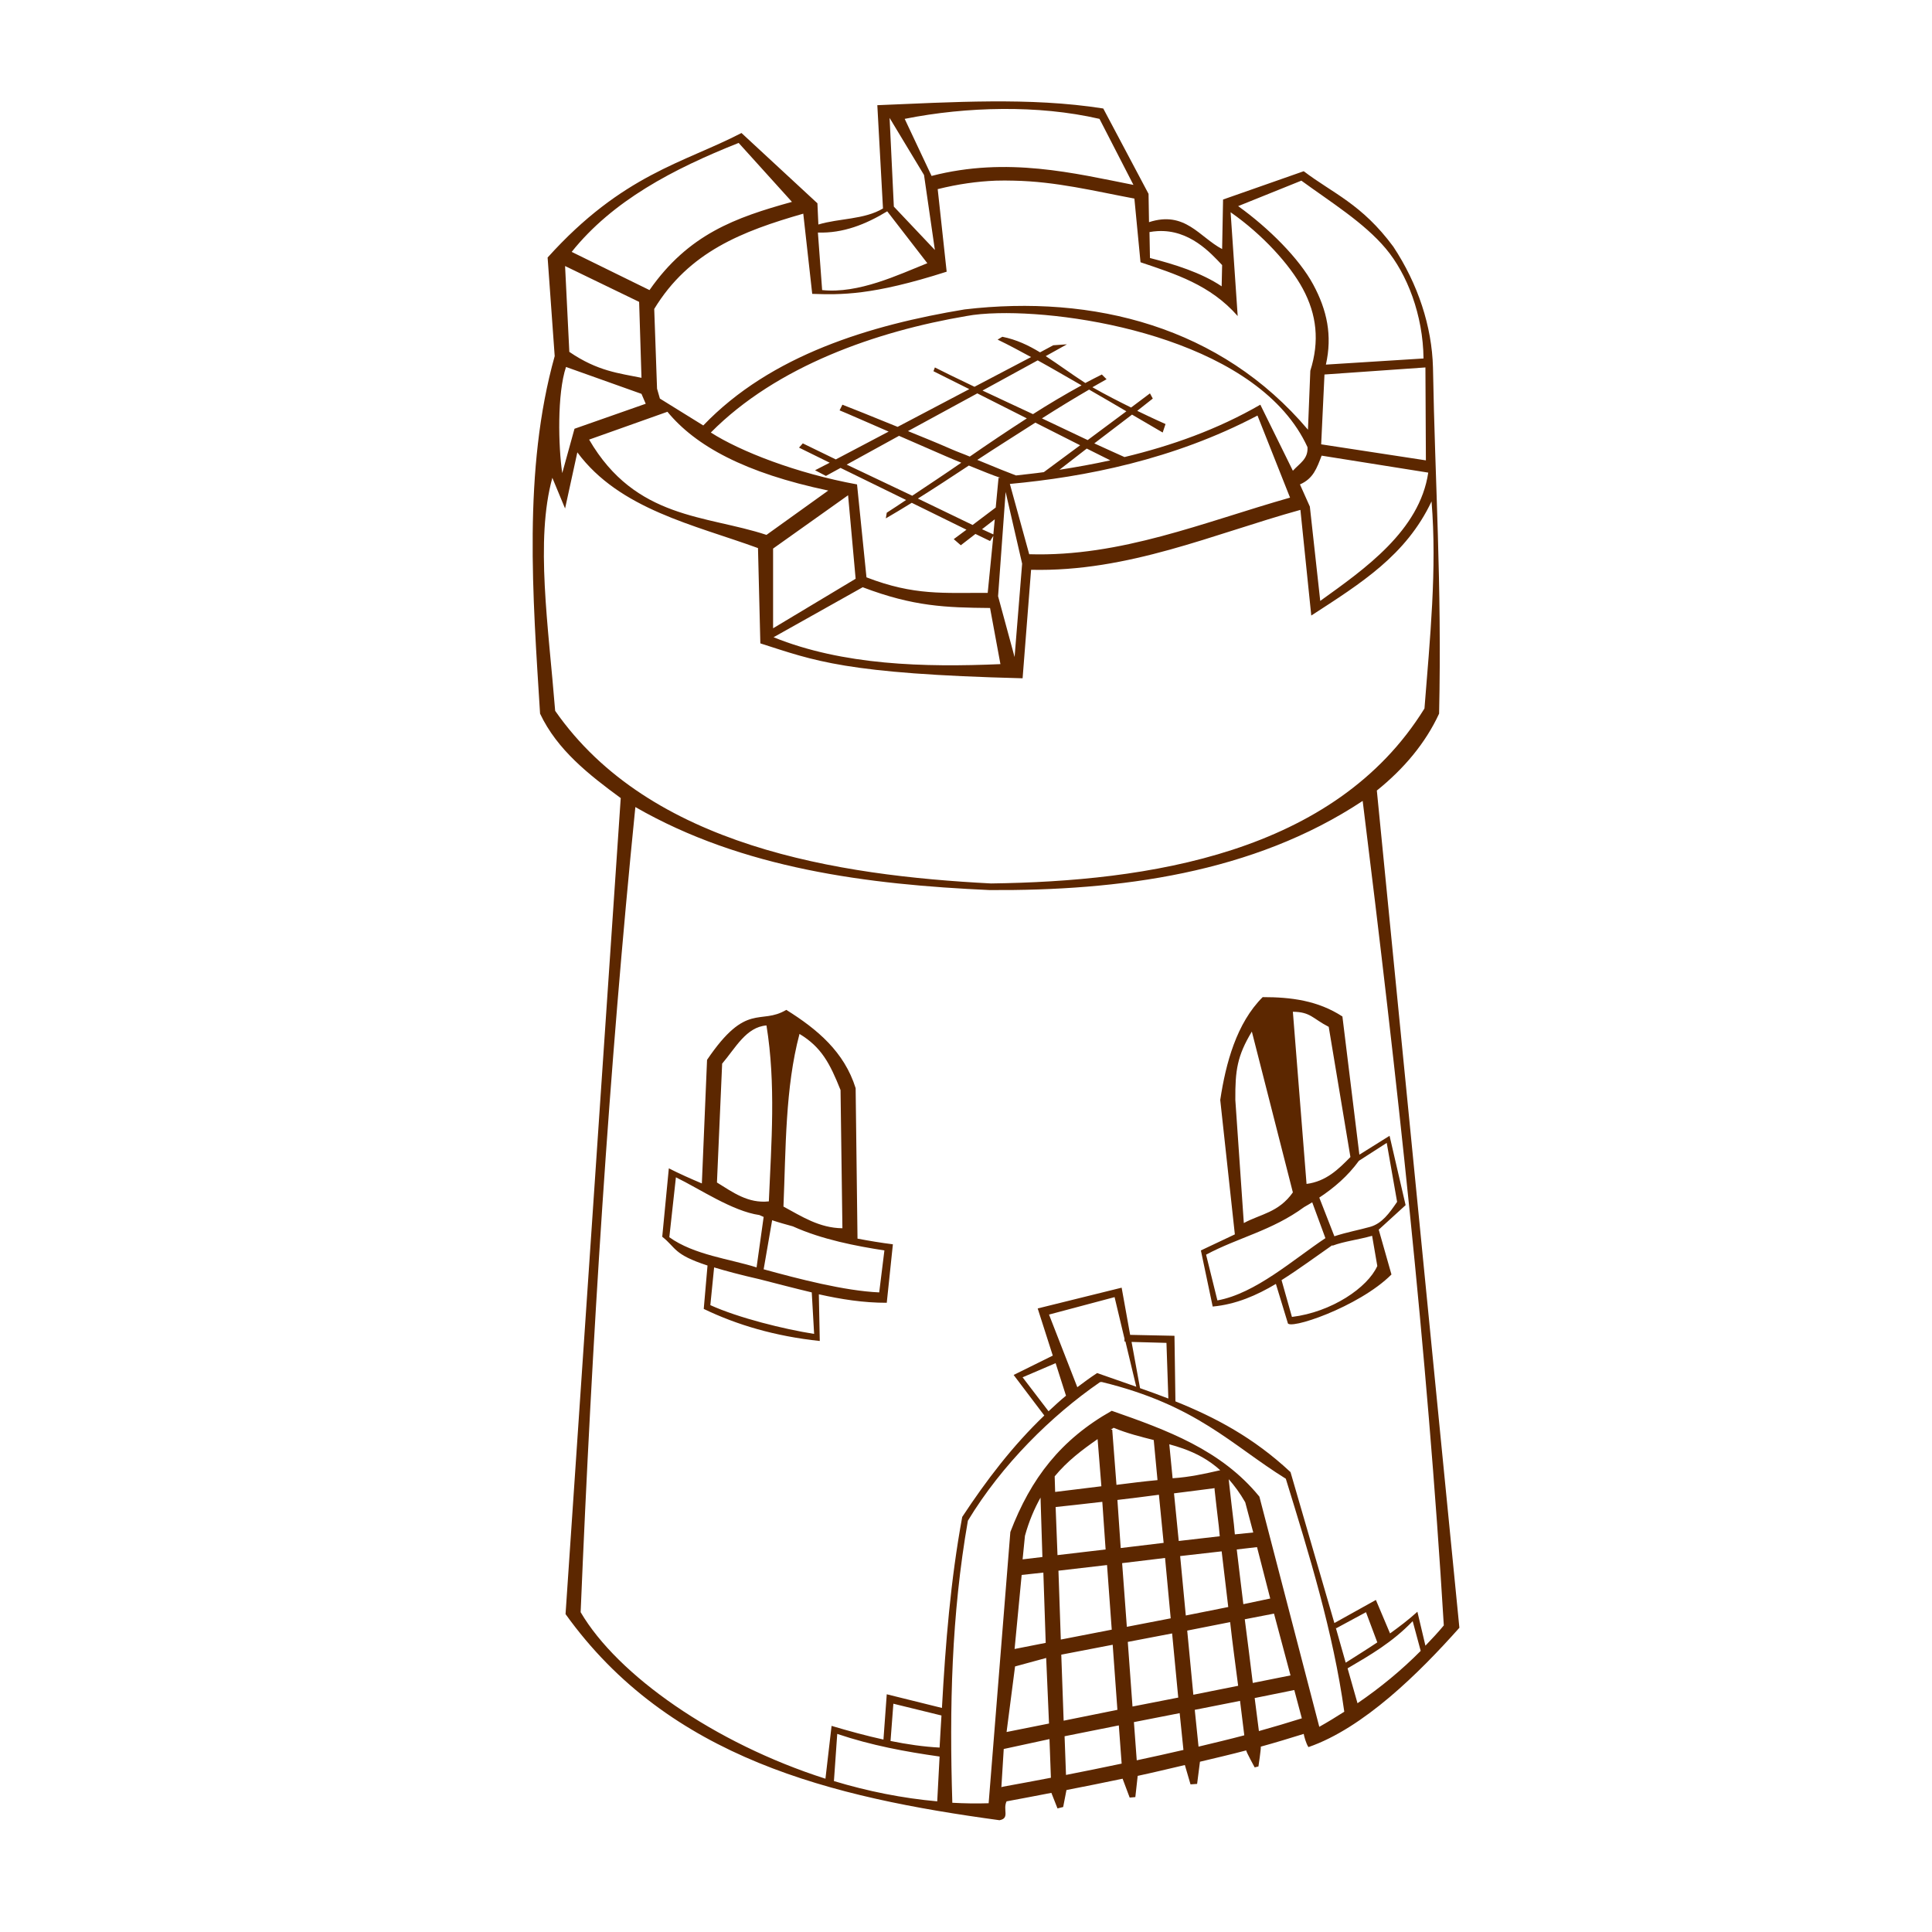
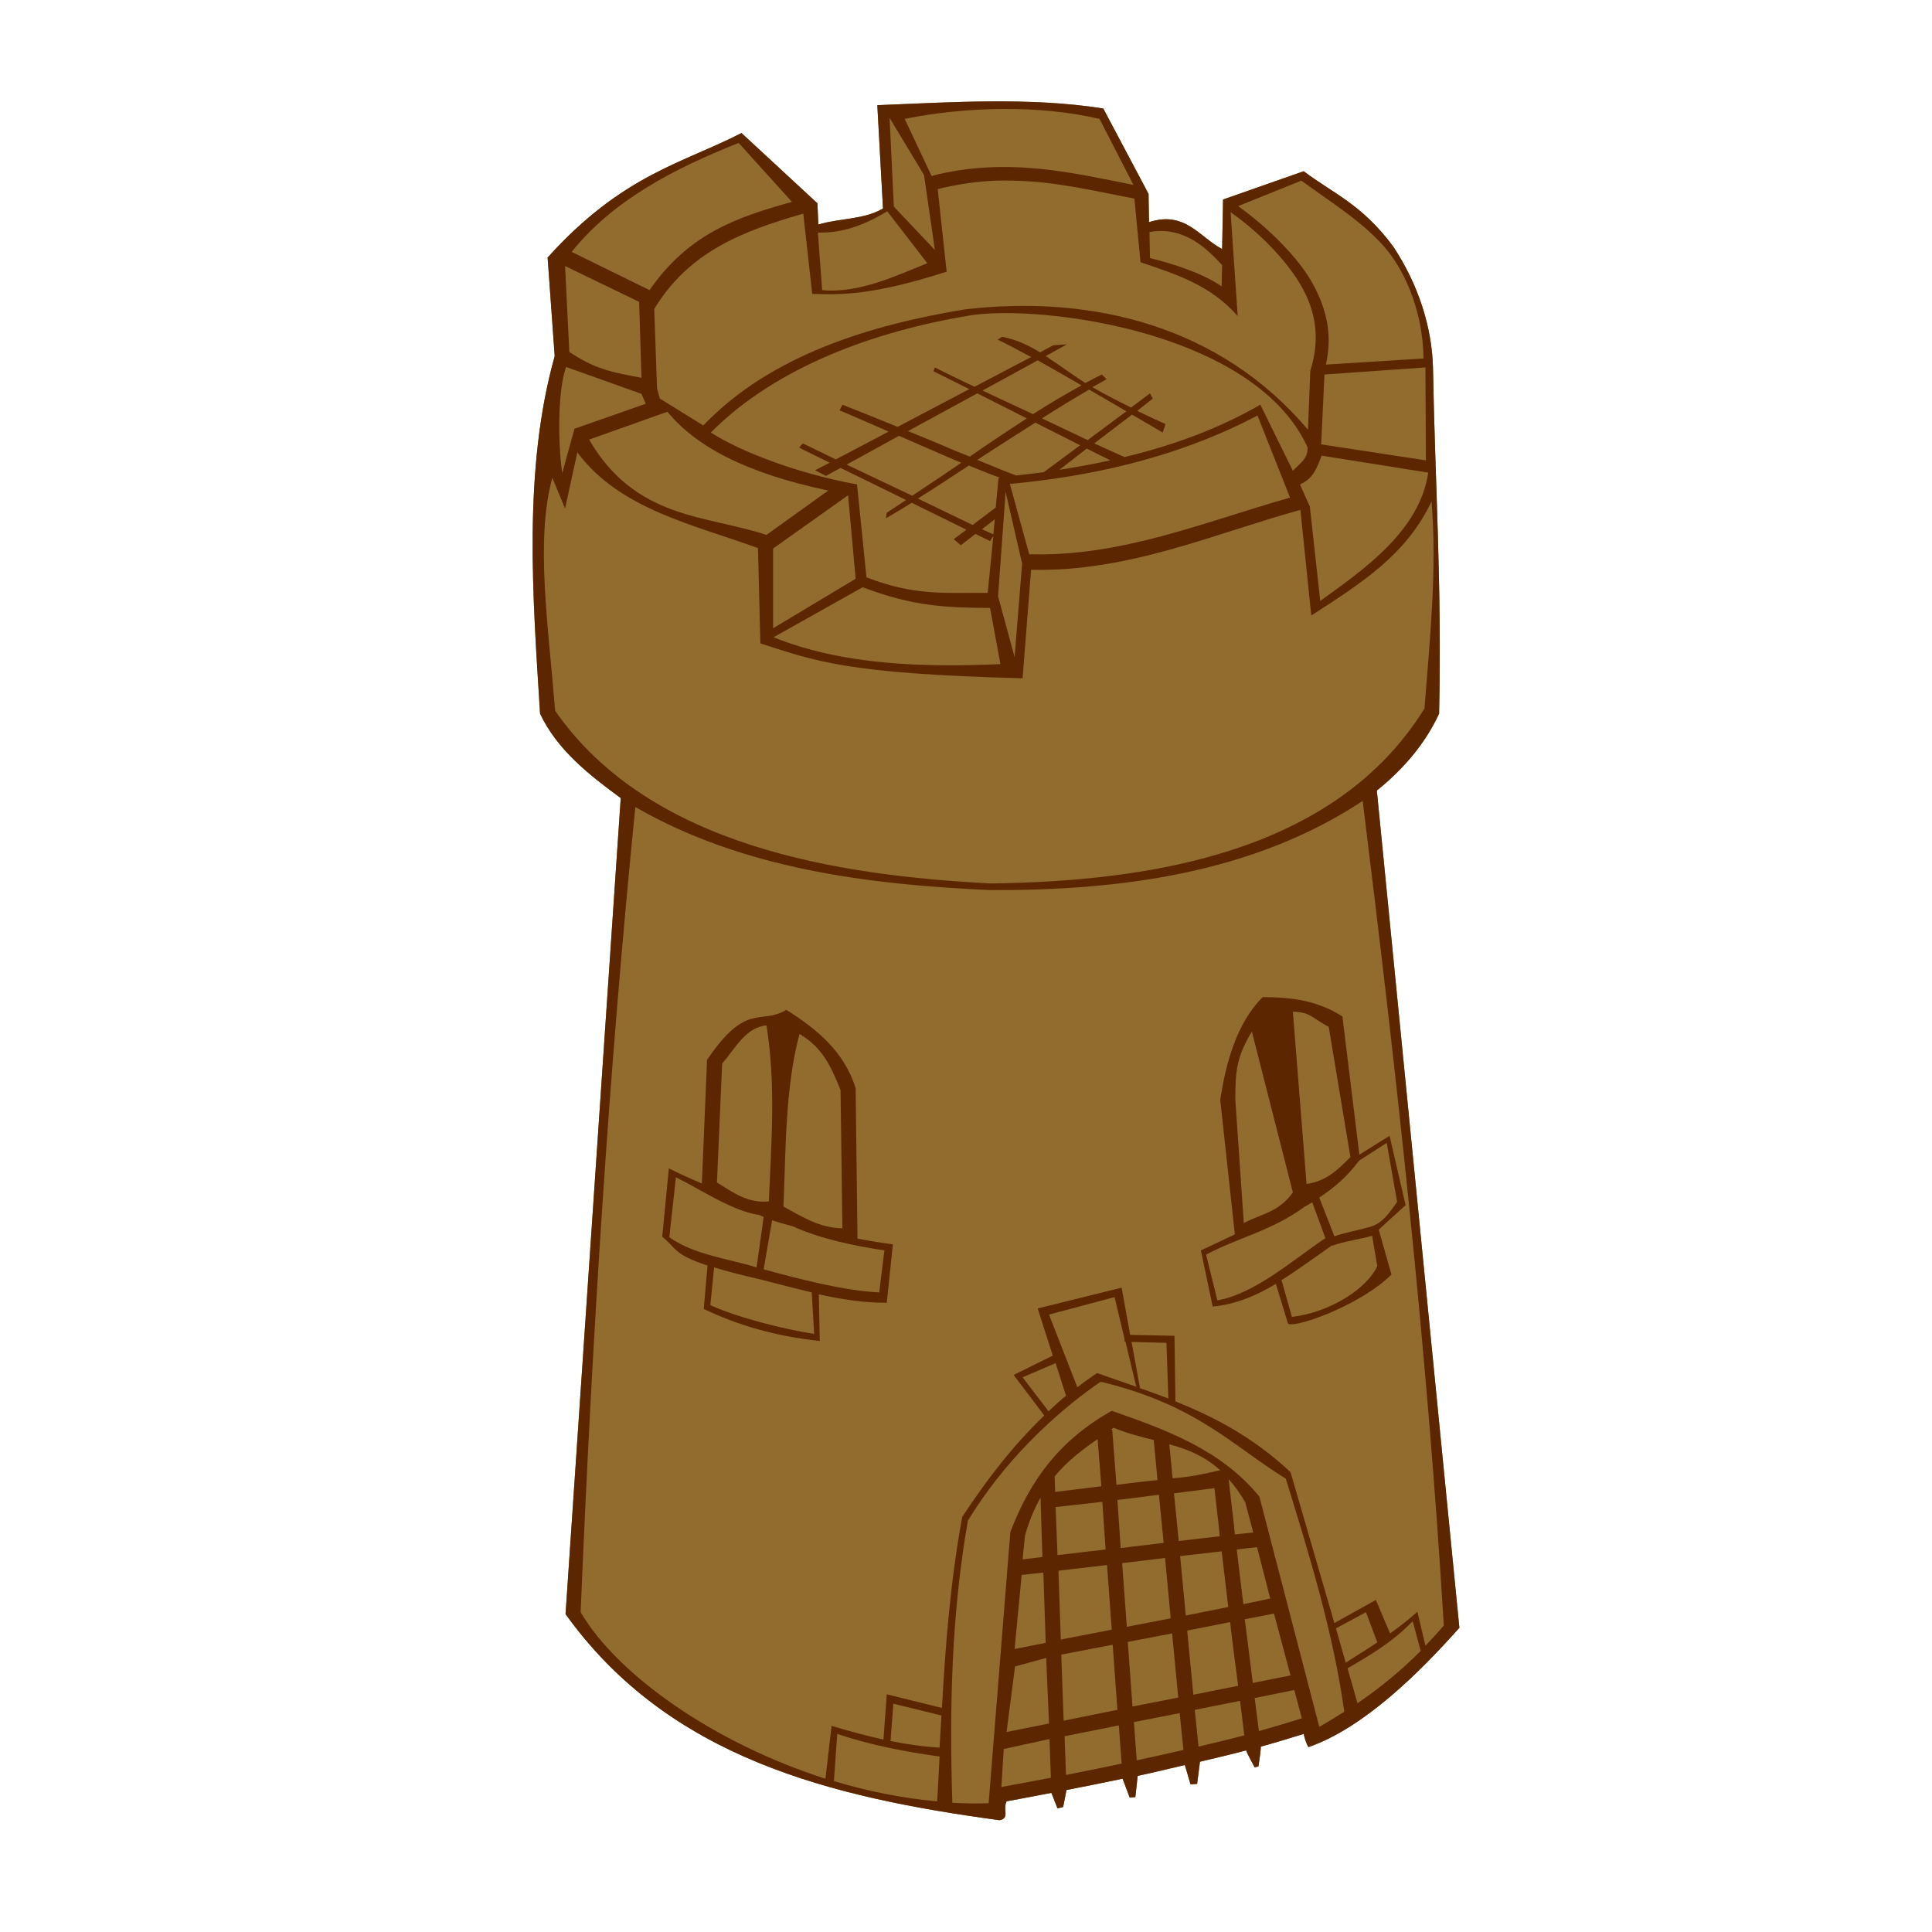
<svg xmlns="http://www.w3.org/2000/svg" xmlns:xlink="http://www.w3.org/1999/xlink" width="128" height="128" id="svg2" version="1.0">
  <defs id="defs4">
-     <filter height="1.424" y="-0.212" width="1.218" x="-0.109" id="filter2892">
-       <feGaussianBlur id="feGaussianBlur2894" stdDeviation="0.721" />
-     </filter>
    <radialGradient r="8.252" fy="222.044" fx="14.207" cy="222.044" cx="14.207" gradientTransform="scale(1.39523,0.716728)" gradientUnits="userSpaceOnUse" id="radialGradient1968" xlink:href="#linearGradient2057" />
    <linearGradient id="linearGradient2057">
      <stop style="stop-color:#000000;stop-opacity:1;" offset="0" id="stop2059" />
      <stop style="stop-color:#000000;stop-opacity:0;" offset="1" id="stop2061" />
    </linearGradient>
  </defs>
  <g id="layer1">
-     <path style="fill:#5c2700;fill-opacity:1;fill-rule:evenodd;stroke:none;stroke-width:1px;stroke-linecap:butt;stroke-linejoin:miter;stroke-opacity:1" d="M 65.625 6.719 C 63.126 6.736 60.619 6.867 58.125 6.969 L 58.5 13.812 C 57.255 14.556 55.6 14.456 54.219 14.875 L 54.156 13.469 L 49.125 8.812 C 45.306 10.793 41.256 11.539 36.281 17.062 L 36.75 23.594 C 34.638 31.128 35.299 39.539 35.781 47.281 C 36.913 49.683 39.023 51.331 41.125 52.875 L 37.469 106.938 C 44.329 116.512 55.125 119.084 66.219 120.594 C 66.923 120.465 66.422 119.896 66.688 119.344 C 67.655 119.171 68.658 118.969 69.656 118.781 L 70.062 119.812 L 70.438 119.719 L 70.656 118.594 C 71.888 118.358 73.129 118.102 74.375 117.844 L 74.844 119.094 L 75.219 119.062 L 75.375 117.656 C 76.429 117.432 77.459 117.179 78.5 116.938 L 78.875 118.219 L 79.312 118.188 L 79.5 116.719 C 80.532 116.473 81.565 116.233 82.562 115.969 C 82.578 116.094 83.125 117.094 83.125 117.094 L 83.375 117.031 C 83.375 117.031 83.551 115.873 83.531 115.719 C 84.507 115.451 85.455 115.161 86.375 114.875 C 86.392 115.002 86.528 115.517 86.688 115.75 C 90.34 114.487 94.025 110.836 96.688 107.844 L 91.219 52.375 C 93.008 50.936 94.439 49.241 95.344 47.281 C 95.533 38.661 95.073 31.99 94.938 24.344 C 94.868 21.634 93.95 18.822 92.312 16.344 C 90.222 13.513 88.304 12.813 86.375 11.344 L 81.031 13.219 L 80.969 16.5 C 79.468 15.714 78.519 13.941 76.125 14.719 L 76.094 12.844 L 73.094 7.188 C 70.614 6.799 68.124 6.702 65.625 6.719 z M 66.406 7.219 C 68.591 7.203 70.763 7.397 72.844 7.875 L 75.094 12.25 C 71.217 11.488 66.735 10.359 61.719 11.656 L 59.938 7.875 C 62.023 7.458 64.221 7.234 66.406 7.219 z M 58.938 7.812 L 61.219 11.594 L 61.938 16.562 L 59.219 13.688 L 58.938 7.812 z M 48.938 9.469 L 52.469 13.375 C 48.721 14.415 45.619 15.514 43.031 19.219 L 37.875 16.688 C 40.585 13.302 44.578 11.201 48.938 9.469 z M 65.969 11.969 C 66.373 11.953 66.765 11.961 67.156 11.969 C 69.961 12.022 72.492 12.657 75.156 13.156 L 75.562 17.375 C 77.863 18.151 80.185 18.866 82 20.938 L 81.531 14.062 C 83.649 15.541 85.45 17.527 86.312 19.125 C 87.241 20.846 87.431 22.608 86.812 24.562 L 86.656 28.469 C 80.885 21.646 72.454 19.495 63.906 20.5 C 57.69 21.53 51.075 23.507 46.594 28.188 L 43.719 26.406 L 43.531 25.75 L 43.344 20.469 C 45.646 16.682 49.169 15.319 53.219 14.156 L 53.812 19.469 C 55.692 19.53 57.761 19.59 62.719 18 L 62.125 12.531 C 63.477 12.193 64.756 12.017 65.969 11.969 z M 86.219 11.969 C 88.163 13.389 90.37 14.75 91.812 16.469 C 93.229 18.156 94.281 20.869 94.312 23.75 L 87.844 24.156 C 88.277 22.23 87.925 20.557 87 18.844 C 86.078 17.136 84.083 15.131 82.031 13.656 L 86.219 11.969 z M 58.781 14 L 61.438 17.438 C 59.511 18.206 56.898 19.471 54.469 19.219 L 54.188 15.406 C 55.853 15.465 57.363 14.863 58.781 14 z M 76.688 15.312 C 78.814 15.19 80.217 16.768 80.969 17.562 L 80.938 18.969 C 79.594 18.064 77.807 17.509 76.188 17.094 L 76.156 15.375 C 76.34 15.341 76.513 15.323 76.688 15.312 z M 37.438 17.625 L 42.344 20 L 42.5 25.031 C 41.014 24.727 39.598 24.598 37.719 23.312 L 37.438 17.625 z M 66.125 20.75 C 71.934 20.62 83.494 22.779 86.625 29.625 C 86.673 30.408 86.121 30.683 85.656 31.188 L 83.5 26.812 C 80.651 28.457 77.619 29.531 74.5 30.281 C 74.487 30.275 73.077 29.644 72.5 29.375 L 75 27.469 C 75.645 27.848 77.031 28.656 77.031 28.656 L 77.219 28.094 C 77.219 28.094 76.446 27.754 75.344 27.219 L 76.375 26.406 L 76.188 26.062 L 74.938 27 C 74.17 26.62 73.306 26.185 72.375 25.656 C 72.686 25.477 73.007 25.293 73.312 25.125 L 73 24.812 C 72.636 24.995 72.267 25.18 71.906 25.375 C 70.997 24.792 70.149 24.158 69.281 23.594 L 70.688 22.812 L 69.781 22.875 L 68.906 23.344 C 68.141 22.88 67.333 22.494 66.406 22.312 L 66.094 22.5 C 66.848 22.861 67.577 23.258 68.312 23.656 L 64.562 25.625 C 63.376 25.058 62.376 24.573 61.938 24.344 L 61.844 24.594 C 62.205 24.783 63.359 25.345 64.219 25.781 L 59.469 28.281 C 57.756 27.584 56.291 26.992 55.812 26.812 L 55.625 27.188 C 55.913 27.296 57.728 28.099 58.875 28.594 L 55.375 30.438 L 53.188 29.375 L 52.938 29.656 L 54.969 30.656 L 54 31.156 L 54.719 31.531 L 55.688 31 L 60.031 33.125 C 59.608 33.406 59.168 33.704 58.75 33.969 L 58.688 34.344 C 59.251 34.015 59.823 33.674 60.406 33.312 L 64.031 35.094 L 63.188 35.719 L 63.656 36.125 L 64.625 35.375 L 65.594 35.844 L 65.812 35.5 L 65.438 39.281 C 62.532 39.264 60.585 39.478 57.406 38.25 L 56.781 32.094 C 52.751 31.359 49.035 29.898 47.094 28.656 C 51.465 24.245 58.065 21.95 64.031 20.938 C 64.585 20.832 65.295 20.769 66.125 20.75 z M 68.75 23.875 C 69.725 24.412 70.691 24.979 71.656 25.531 C 70.567 26.128 69.493 26.765 68.438 27.438 C 67.283 26.894 66.124 26.366 65.094 25.875 L 68.75 23.875 z M 37.5 24.312 L 42.5 26.094 L 42.781 26.75 L 38.062 28.406 L 37.25 31.344 C 36.988 29.582 36.907 26.081 37.5 24.312 z M 94.438 24.344 L 94.469 30.5 L 87.531 29.438 L 87.75 24.812 L 94.438 24.344 z M 72.156 25.812 C 73.422 26.541 73.737 26.729 74.625 27.25 L 72.062 29.156 C 71.034 28.676 70.612 28.461 69.031 27.719 C 70.09 27.042 71.135 26.407 72.156 25.812 z M 64.75 26.062 C 66.045 26.719 66.517 26.956 68.031 27.719 C 66.744 28.549 65.489 29.392 64.25 30.25 C 63.776 30.05 63.494 29.963 62.938 29.719 C 61.961 29.289 61.076 28.941 60.156 28.562 L 64.75 26.062 z M 44.219 27.281 C 46.075 29.536 49.331 31.334 54.875 32.5 L 50.781 35.438 C 46.786 34.115 42.114 34.425 39.031 29.125 L 44.219 27.281 z M 83.312 27.531 L 85.469 32.969 C 79.719 34.601 74.273 36.903 68.188 36.719 L 66.906 32.062 C 71.877 31.603 77.752 30.456 83.312 27.531 z M 68.594 28 C 69.933 28.674 70.705 29.069 71.562 29.5 L 69.156 31.281 C 68.543 31.368 67.929 31.426 67.312 31.5 C 66.873 31.338 66.027 30.998 64.75 30.469 C 66.027 29.625 67.321 28.819 68.594 28 z M 59.562 28.875 C 60.782 29.404 61.331 29.64 62.719 30.25 C 63.091 30.414 63.364 30.521 63.688 30.656 C 62.589 31.419 61.5 32.132 60.438 32.844 L 56.094 30.781 L 59.562 28.875 z M 72 29.719 C 72.389 29.914 73.44 30.438 73.562 30.5 C 72.446 30.744 71.322 30.948 70.188 31.125 L 72 29.719 z M 38.25 29.969 C 41.046 33.748 46.019 34.778 50.219 36.312 L 50.375 42.625 C 53.968 43.772 55.958 44.64 67.75 44.938 L 68.312 37.75 C 74.769 37.902 80.39 35.373 86.156 33.781 L 86.875 40.781 C 90.166 38.646 93.15 36.798 94.844 33.219 C 95.211 37.701 94.74 42.3 94.375 46.938 C 88.415 56.579 75.993 58.396 65.656 58.531 C 55.553 58.01 43.052 56.099 36.781 47.094 C 36.334 41.477 35.453 35.792 36.594 31.656 L 37.438 33.688 L 38.25 29.969 z M 87.562 30.188 L 94.625 31.312 C 94.056 35.158 90.414 37.696 87.469 39.812 L 86.781 33.562 L 86.125 32.094 C 87.012 31.709 87.242 31.015 87.562 30.188 z M 64.188 30.844 C 65.172 31.243 65.792 31.497 66.281 31.656 C 66.24 31.661 66.198 31.652 66.156 31.656 L 65.969 33.625 L 64.438 34.781 L 60.812 33.031 C 61.913 32.341 63.049 31.595 64.188 30.844 z M 66.625 32.594 L 67.719 37.344 L 67.219 43.531 L 66.125 39.5 L 66.625 32.594 z M 56.188 32.812 L 56.688 38.344 L 51.219 41.625 L 51.219 36.344 L 56.188 32.812 z M 65.906 34.406 L 65.812 35.406 L 65.062 35.062 L 65.906 34.406 z M 57.156 38.906 C 60.515 40.184 62.658 40.254 65.594 40.281 L 66.281 44 C 61.244 44.219 55.85 44.081 51.25 42.219 L 57.156 38.906 z M 90.281 53.062 C 92.532 71.175 94.556 89.41 95.656 107.688 C 95.273 108.155 94.86 108.589 94.438 109.031 L 93.906 106.781 C 93.307 107.329 92.693 107.785 92.094 108.219 L 91.156 106 L 88.406 107.531 L 85.5 97.531 C 83.048 95.238 80.503 93.901 77.875 92.844 L 77.812 88.5 L 74.875 88.438 L 74.312 85.312 L 68.75 86.688 L 69.75 89.812 L 67.156 91.094 L 69.188 93.781 C 67.105 95.772 65.355 98.061 63.75 100.5 C 62.979 104.68 62.64 108.911 62.406 113.156 L 58.75 112.25 L 58.531 115.25 C 57.396 115.001 56.245 114.686 55.094 114.344 L 54.688 117.844 C 47.328 115.493 40.917 110.987 38.469 106.812 C 39.221 88.727 40.343 70.888 42.094 53.469 C 49.196 57.56 57.51 58.606 65.562 58.969 C 74.114 59.021 83.023 57.874 90.281 53.062 z M 83.656 66.062 C 81.927 67.784 81.212 70.436 80.844 72.875 L 81.812 81.781 L 79.562 82.844 L 80.344 86.562 C 81.896 86.418 83.257 85.821 84.531 85.062 L 85.312 87.625 C 85.262 88.189 90.016 86.611 92.188 84.438 L 91.344 81.469 L 93.125 79.844 L 92.062 75.25 L 90.062 76.5 L 88.938 67.344 C 87.316 66.29 85.547 66.061 83.656 66.062 z M 52.094 66.906 C 50.366 67.94 49.472 66.333 46.844 70.219 L 46.5 78.406 C 45.765 78.097 45.026 77.768 44.312 77.406 L 43.875 81.938 C 44.795 82.658 44.594 83.104 46.875 83.844 L 46.625 86.719 C 48.832 87.783 51.356 88.529 54.312 88.844 L 54.25 85.75 C 55.718 86.079 57.208 86.317 58.75 86.312 L 59.156 82.438 C 58.363 82.339 57.579 82.208 56.812 82.062 L 56.688 72.094 C 55.938 69.692 54.156 68.195 52.094 66.906 z M 85.656 67.031 C 86.841 67.045 86.957 67.481 88.031 68.031 L 89.469 76.656 C 88.668 77.474 87.853 78.272 86.562 78.438 L 85.656 67.031 z M 50.781 67.938 C 51.411 71.823 51.105 75.708 50.938 79.594 C 49.564 79.746 48.553 78.993 47.5 78.344 L 47.844 70.469 C 48.728 69.435 49.432 68.042 50.781 67.938 z M 82.938 68.344 L 85.656 79 C 84.706 80.343 83.505 80.432 82.406 81.031 L 81.844 72.875 L 81.844 72.844 C 81.832 70.922 81.964 69.96 82.938 68.344 z M 52.969 68.5 C 54.422 69.378 54.981 70.448 55.688 72.219 L 55.812 81.375 C 54.279 81.358 53.12 80.593 51.906 79.938 C 52.068 76.048 52.019 72.074 52.969 68.5 z M 91.875 75.719 L 92.562 79.625 C 92.059 80.364 91.562 81.06 90.781 81.281 C 90.051 81.488 89.235 81.633 88.406 81.906 L 87.406 79.344 C 88.405 78.685 89.3 77.909 90.031 76.906 L 91.875 75.719 z M 44.781 78 C 46.329 78.749 48.525 80.247 50.312 80.5 C 50.408 80.536 50.498 80.59 50.594 80.625 L 50.125 83.969 C 48.367 83.41 45.979 83.145 44.344 81.969 L 44.781 78 z M 86.938 79.656 L 87.812 82.031 C 85.688 83.442 83.187 85.696 80.656 86.156 L 79.906 83.125 C 82.034 81.987 84.263 81.54 86.406 79.969 C 86.589 79.868 86.759 79.764 86.938 79.656 z M 51.156 80.844 C 51.607 80.996 52.072 81.123 52.531 81.25 C 54.472 82.129 56.744 82.558 58.594 82.844 L 58.25 85.625 C 55.95 85.525 52.894 84.726 50.594 84.094 L 51.156 80.844 z M 90.906 81.875 L 91.25 83.875 C 90.609 85.31 88.22 86.931 85.594 87.25 L 84.906 84.812 C 86.037 84.101 87.116 83.297 88.219 82.531 L 88.281 82.5 L 88.281 82.531 C 89.049 82.24 89.964 82.142 90.906 81.875 z M 47.312 83.969 C 48.066 84.196 49.005 84.453 50.312 84.75 C 51.47 85.044 52.62 85.35 53.781 85.625 L 53.938 88.375 C 51.946 88.062 48.93 87.316 47.062 86.469 L 47.312 83.969 z M 73.844 85.938 L 74.5 88.688 L 74.5 88.875 L 74.562 88.875 L 75.281 91.875 C 74.425 91.574 73.559 91.277 72.688 90.969 C 72.237 91.26 71.798 91.588 71.375 91.906 L 69.5 87.094 L 73.844 85.938 z M 74.969 88.906 L 77.281 88.969 L 77.406 92.656 C 76.786 92.415 76.16 92.191 75.531 91.969 L 74.969 88.906 z M 69.938 90.312 L 70.625 92.469 C 70.224 92.797 69.847 93.149 69.469 93.5 L 67.75 91.25 L 69.938 90.312 z M 72.906 91.562 C 72.938 91.557 72.969 91.567 73 91.562 C 79.288 93.094 81.564 95.716 85.188 97.969 C 86.725 102.951 88.327 108.112 89.062 113.406 C 88.519 113.752 87.976 114.087 87.406 114.406 L 83.438 99.156 C 80.911 96.056 77.308 94.744 73.656 93.469 C 70.285 95.369 68.298 97.937 66.938 101.5 L 65.5 119.469 C 64.699 119.496 63.902 119.482 63.094 119.438 C 62.896 113.145 63.034 106.98 64.125 100.75 C 66.384 97.018 69.67 93.787 72.844 91.594 C 72.866 91.589 72.884 91.567 72.906 91.562 z M 73.781 94.594 C 74.67 94.964 75.567 95.185 76.438 95.406 L 76.688 98.062 C 75.779 98.145 74.874 98.261 73.969 98.375 L 73.688 94.719 L 73.594 94.719 C 73.656 94.675 73.719 94.637 73.781 94.594 z M 72.719 95.344 L 72.969 98.469 C 71.728 98.617 70.424 98.787 69.906 98.844 L 69.875 97.812 C 70.714 96.794 71.692 96.06 72.719 95.344 z M 77.469 95.688 C 77.778 95.774 78.077 95.862 78.375 95.969 C 79.247 96.28 80.071 96.706 80.844 97.406 C 79.812 97.642 78.812 97.866 77.688 97.938 L 77.469 95.688 z M 81.406 98 C 81.782 98.428 82.149 98.916 82.5 99.531 L 83.031 101.531 L 81.812 101.656 C 81.79 101.461 81.771 101.186 81.75 101 C 81.642 100.048 81.531 99.223 81.469 98.594 C 81.437 98.278 81.422 98.205 81.406 98 z M 80.469 98.594 C 80.473 98.638 80.464 98.641 80.469 98.688 C 80.532 99.325 80.642 100.171 80.75 101.125 C 80.771 101.313 80.79 101.585 80.812 101.781 L 78.094 102.094 L 77.781 98.938 C 78.92 98.798 80.14 98.635 80.469 98.594 z M 76.781 99.031 L 77.094 102.219 L 74.25 102.562 L 74.031 99.375 C 74.949 99.27 75.865 99.152 76.781 99.031 z M 68.938 99.219 L 69.062 103.156 L 67.75 103.312 L 67.906 101.75 C 68.18 100.752 68.542 99.934 68.938 99.219 z M 73.031 99.5 L 73.25 102.656 L 70.062 103.031 L 69.938 99.844 C 70.483 99.786 71.803 99.646 73.031 99.5 z M 83.281 102.5 L 84.156 105.906 L 82.375 106.281 C 82.222 105 82.069 103.808 81.938 102.656 L 83.281 102.5 z M 80.938 102.781 C 81.072 103.953 81.219 105.165 81.375 106.469 L 78.562 107.031 L 78.188 103.094 L 80.938 102.781 z M 77.188 103.219 L 77.562 107.219 L 74.656 107.781 L 74.344 103.562 L 77.188 103.219 z M 73.344 103.688 L 73.656 107.969 L 70.281 108.625 L 70.125 104.062 L 73.344 103.688 z M 69.125 104.188 L 69.281 108.844 L 67.219 109.25 L 67.688 104.344 L 69.125 104.188 z M 90.5 106.812 L 91.25 108.812 C 90.552 109.281 89.854 109.708 89.156 110.156 L 88.5 107.844 L 88.531 107.875 L 90.5 106.812 z M 84.406 106.906 L 85.5 111 L 83 111.5 C 82.827 110.093 82.653 108.686 82.469 107.281 L 84.406 106.906 z M 93.594 107.406 L 94.125 109.375 C 92.875 110.636 91.465 111.802 89.938 112.844 L 89.281 110.531 C 90.755 109.664 92.23 108.826 93.594 107.406 z M 81.5 107.469 C 81.655 108.877 81.85 110.282 82.031 111.688 L 79.062 112.281 L 78.656 108.031 L 81.5 107.469 z M 77.656 108.219 L 78.062 112.469 L 75.031 113.062 L 74.719 108.781 L 77.656 108.219 z M 73.719 108.969 L 74.031 113.281 L 70.469 114 L 70.312 109.625 L 73.719 108.969 z M 69.312 109.844 L 69.5 114.188 L 66.688 114.75 L 67.25 110.406 L 69.312 109.844 z M 85.75 111.969 L 86.25 113.844 C 85.334 114.131 84.383 114.417 83.406 114.688 C 83.347 114.222 83.225 113.295 83.125 112.5 L 85.75 111.969 z M 82.156 112.688 C 82.259 113.506 82.38 114.513 82.438 114.969 C 81.455 115.231 80.426 115.473 79.406 115.719 L 79.156 113.281 L 82.156 112.688 z M 59.188 112.875 L 62.375 113.656 C 62.337 114.365 62.284 115.072 62.25 115.781 C 61.179 115.725 60.099 115.567 59 115.344 L 59.188 112.875 z M 78.156 113.5 L 78.406 115.938 C 77.378 116.178 76.355 116.401 75.312 116.625 L 75.125 114.094 L 78.156 113.5 z M 74.125 114.312 L 74.312 116.844 C 73.074 117.103 71.851 117.357 70.625 117.594 L 70.531 115.031 L 74.125 114.312 z M 55.469 114.875 C 57.726 115.638 59.992 116.056 62.25 116.375 C 62.203 117.362 62.142 118.358 62.094 119.344 C 59.792 119.139 57.477 118.674 55.25 118 L 55.469 114.875 z M 69.531 115.219 L 69.625 117.781 C 68.553 117.984 67.474 118.19 66.438 118.375 C 66.404 118.381 66.375 118.396 66.344 118.406 L 66.5 115.875 L 69.531 115.219 z " id="path2312" />
+     <path d="m 65.625,6.719 c -2.499,0.017 -5.006,0.148 -7.5,0.25 L 58.5,13.812 c -1.245,0.743 -2.9,0.643 -4.281,1.062 L 54.156,13.469 49.125,8.812 c -3.819,1.98 -7.869,2.727 -12.844,8.25 L 36.75,23.594 c -2.112,7.534 -1.451,15.946 -0.969,23.688 1.132,2.402 3.242,4.05 5.344,5.594 l -3.656,54.062 c 6.86,9.575 17.657,12.146 28.75,13.656 0.704,-0.129 0.203,-0.698 0.469,-1.25 0.967,-0.173 1.97,-0.375 2.969,-0.562 l 0.406,1.031 0.375,-0.094 0.219,-1.125 c 1.232,-0.236 2.472,-0.492 3.719,-0.75 l 0.469,1.25 0.375,-0.031 0.156,-1.406 c 1.054,-0.224 2.084,-0.478 3.125,-0.719 l 0.375,1.281 0.438,-0.031 0.188,-1.469 c 1.032,-0.246 2.065,-0.486 3.062,-0.75 0.016,0.126 0.562,1.125 0.562,1.125 l 0.25,-0.062 c 0,0 0.176,-1.158 0.156,-1.312 0.975,-0.268 1.924,-0.558 2.844,-0.844 0.017,0.127 0.153,0.642 0.312,0.875 3.652,-1.263 7.338,-4.914 10,-7.906 L 91.219,52.375 c 1.789,-1.439 3.22,-3.134 4.125,-5.094 0.189,-8.62 -0.271,-15.292 -0.406,-22.938 -0.07,-2.709 -0.988,-5.522 -2.625,-8 -2.091,-2.831 -4.008,-3.53 -5.938,-5 l -5.344,1.875 L 80.969,16.5 C 79.468,15.714 78.519,13.941 76.125,14.719 l -0.031,-1.875 -3,-5.656 C 70.614,6.799 68.124,6.702 65.625,6.719 Z" style="fill:#926b2e;fill-rule:evenodd;stroke-width:1px;fill-opacity:1" id="path2" />
+   </g>
+   <g id="g1">
+     <path style="fill:#5c2700;fill-opacity:1;fill-rule:evenodd;stroke:none;stroke-width:1px;stroke-linecap:butt;stroke-linejoin:miter;stroke-opacity:1" d="M 65.625 6.719 C 63.126 6.736 60.619 6.867 58.125 6.969 L 58.5 13.812 C 57.255 14.556 55.6 14.456 54.219 14.875 L 54.156 13.469 L 49.125 8.812 C 45.306 10.793 41.256 11.539 36.281 17.062 L 36.75 23.594 C 34.638 31.128 35.299 39.539 35.781 47.281 C 36.913 49.683 39.023 51.331 41.125 52.875 L 37.469 106.938 C 44.329 116.512 55.125 119.084 66.219 120.594 C 66.923 120.465 66.422 119.896 66.688 119.344 C 67.655 119.171 68.658 118.969 69.656 118.781 L 70.062 119.812 L 70.438 119.719 L 70.656 118.594 C 71.888 118.358 73.129 118.102 74.375 117.844 L 74.844 119.094 L 75.219 119.062 L 75.375 117.656 C 76.429 117.432 77.459 117.179 78.5 116.938 L 78.875 118.219 L 79.312 118.188 L 79.5 116.719 C 80.532 116.473 81.565 116.233 82.562 115.969 C 82.578 116.094 83.125 117.094 83.125 117.094 L 83.375 117.031 C 83.375 117.031 83.551 115.873 83.531 115.719 C 84.507 115.451 85.455 115.161 86.375 114.875 C 86.392 115.002 86.528 115.517 86.688 115.75 C 90.34 114.487 94.025 110.836 96.688 107.844 L 91.219 52.375 C 93.008 50.936 94.439 49.241 95.344 47.281 C 95.533 38.661 95.073 31.99 94.938 24.344 C 94.868 21.634 93.95 18.822 92.312 16.344 C 90.222 13.513 88.304 12.813 86.375 11.344 L 81.031 13.219 L 80.969 16.5 C 79.468 15.714 78.519 13.941 76.125 14.719 L 76.094 12.844 L 73.094 7.188 C 70.614 6.799 68.124 6.702 65.625 6.719 z M 66.406 7.219 C 68.591 7.203 70.763 7.397 72.844 7.875 L 75.094 12.25 C 71.217 11.488 66.735 10.359 61.719 11.656 L 59.938 7.875 C 62.023 7.458 64.221 7.234 66.406 7.219 z M 58.938 7.812 L 61.219 11.594 L 61.938 16.562 L 59.219 13.688 L 58.938 7.812 z M 48.938 9.469 L 52.469 13.375 C 48.721 14.415 45.619 15.514 43.031 19.219 L 37.875 16.688 C 40.585 13.302 44.578 11.201 48.938 9.469 z M 65.969 11.969 C 66.373 11.953 66.765 11.961 67.156 11.969 C 69.961 12.022 72.492 12.657 75.156 13.156 L 75.562 17.375 C 77.863 18.151 80.185 18.866 82 20.938 L 81.531 14.062 C 83.649 15.541 85.45 17.527 86.312 19.125 C 87.241 20.846 87.431 22.608 86.812 24.562 L 86.656 28.469 C 80.885 21.646 72.454 19.495 63.906 20.5 C 57.69 21.53 51.075 23.507 46.594 28.188 L 43.719 26.406 L 43.531 25.75 L 43.344 20.469 C 45.646 16.682 49.169 15.319 53.219 14.156 L 53.812 19.469 C 55.692 19.53 57.761 19.59 62.719 18 L 62.125 12.531 C 63.477 12.193 64.756 12.017 65.969 11.969 z M 86.219 11.969 C 88.163 13.389 90.37 14.75 91.812 16.469 C 93.229 18.156 94.281 20.869 94.312 23.75 L 87.844 24.156 C 88.277 22.23 87.925 20.557 87 18.844 C 86.078 17.136 84.083 15.131 82.031 13.656 L 86.219 11.969 z M 58.781 14 L 61.438 17.438 C 59.511 18.206 56.898 19.471 54.469 19.219 L 54.188 15.406 C 55.853 15.465 57.363 14.863 58.781 14 z M 76.688 15.312 C 78.814 15.19 80.217 16.768 80.969 17.562 L 80.938 18.969 C 79.594 18.064 77.807 17.509 76.188 17.094 L 76.156 15.375 C 76.34 15.341 76.513 15.323 76.688 15.312 z M 37.438 17.625 L 42.344 20 L 42.5 25.031 C 41.014 24.727 39.598 24.598 37.719 23.312 L 37.438 17.625 z M 66.125 20.75 C 71.934 20.62 83.494 22.779 86.625 29.625 C 86.673 30.408 86.121 30.683 85.656 31.188 L 83.5 26.812 C 80.651 28.457 77.619 29.531 74.5 30.281 C 74.487 30.275 73.077 29.644 72.5 29.375 L 75 27.469 C 75.645 27.848 77.031 28.656 77.031 28.656 L 77.219 28.094 C 77.219 28.094 76.446 27.754 75.344 27.219 L 76.375 26.406 L 76.188 26.062 L 74.938 27 C 74.17 26.62 73.306 26.185 72.375 25.656 C 72.686 25.477 73.007 25.293 73.312 25.125 L 73 24.812 C 72.636 24.995 72.267 25.18 71.906 25.375 C 70.997 24.792 70.149 24.158 69.281 23.594 L 70.688 22.812 L 69.781 22.875 L 68.906 23.344 C 68.141 22.88 67.333 22.494 66.406 22.312 L 66.094 22.5 C 66.848 22.861 67.577 23.258 68.312 23.656 L 64.562 25.625 C 63.376 25.058 62.376 24.573 61.938 24.344 L 61.844 24.594 C 62.205 24.783 63.359 25.345 64.219 25.781 L 59.469 28.281 C 57.756 27.584 56.291 26.992 55.812 26.812 L 55.625 27.188 C 55.913 27.296 57.728 28.099 58.875 28.594 L 55.375 30.438 L 53.188 29.375 L 52.938 29.656 L 54.969 30.656 L 54 31.156 L 54.719 31.531 L 55.688 31 L 60.031 33.125 C 59.608 33.406 59.168 33.704 58.75 33.969 L 58.688 34.344 C 59.251 34.015 59.823 33.674 60.406 33.312 L 64.031 35.094 L 63.188 35.719 L 63.656 36.125 L 64.625 35.375 L 65.594 35.844 L 65.812 35.5 L 65.438 39.281 C 62.532 39.264 60.585 39.478 57.406 38.25 L 56.781 32.094 C 52.751 31.359 49.035 29.898 47.094 28.656 C 51.465 24.245 58.065 21.95 64.031 20.938 C 64.585 20.832 65.295 20.769 66.125 20.75 z M 68.75 23.875 C 69.725 24.412 70.691 24.979 71.656 25.531 C 70.567 26.128 69.493 26.765 68.438 27.438 C 67.283 26.894 66.124 26.366 65.094 25.875 L 68.75 23.875 z M 37.5 24.312 L 42.5 26.094 L 42.781 26.75 L 38.062 28.406 L 37.25 31.344 C 36.988 29.582 36.907 26.081 37.5 24.312 z M 94.438 24.344 L 94.469 30.5 L 87.531 29.438 L 87.75 24.812 L 94.438 24.344 z M 72.156 25.812 C 73.422 26.541 73.737 26.729 74.625 27.25 L 72.062 29.156 C 71.034 28.676 70.612 28.461 69.031 27.719 C 70.09 27.042 71.135 26.407 72.156 25.812 z M 64.75 26.062 C 66.045 26.719 66.517 26.956 68.031 27.719 C 66.744 28.549 65.489 29.392 64.25 30.25 C 63.776 30.05 63.494 29.963 62.938 29.719 C 61.961 29.289 61.076 28.941 60.156 28.562 L 64.75 26.062 z M 44.219 27.281 C 46.075 29.536 49.331 31.334 54.875 32.5 L 50.781 35.438 C 46.786 34.115 42.114 34.425 39.031 29.125 L 44.219 27.281 z M 83.312 27.531 L 85.469 32.969 C 79.719 34.601 74.273 36.903 68.188 36.719 L 66.906 32.062 C 71.877 31.603 77.752 30.456 83.312 27.531 z M 68.594 28 C 69.933 28.674 70.705 29.069 71.562 29.5 L 69.156 31.281 C 68.543 31.368 67.929 31.426 67.312 31.5 C 66.873 31.338 66.027 30.998 64.75 30.469 C 66.027 29.625 67.321 28.819 68.594 28 z M 59.562 28.875 C 60.782 29.404 61.331 29.64 62.719 30.25 C 63.091 30.414 63.364 30.521 63.688 30.656 C 62.589 31.419 61.5 32.132 60.438 32.844 L 56.094 30.781 L 59.562 28.875 z M 72 29.719 C 72.389 29.914 73.44 30.438 73.562 30.5 C 72.446 30.744 71.322 30.948 70.188 31.125 L 72 29.719 z M 38.25 29.969 C 41.046 33.748 46.019 34.778 50.219 36.312 L 50.375 42.625 C 53.968 43.772 55.958 44.64 67.75 44.938 L 68.312 37.75 C 74.769 37.902 80.39 35.373 86.156 33.781 L 86.875 40.781 C 90.166 38.646 93.15 36.798 94.844 33.219 C 95.211 37.701 94.74 42.3 94.375 46.938 C 88.415 56.579 75.993 58.396 65.656 58.531 C 55.553 58.01 43.052 56.099 36.781 47.094 C 36.334 41.477 35.453 35.792 36.594 31.656 L 37.438 33.688 L 38.25 29.969 z M 87.562 30.188 L 94.625 31.312 C 94.056 35.158 90.414 37.696 87.469 39.812 L 86.781 33.562 L 86.125 32.094 C 87.012 31.709 87.242 31.015 87.562 30.188 z M 64.188 30.844 C 65.172 31.243 65.792 31.497 66.281 31.656 C 66.24 31.661 66.198 31.652 66.156 31.656 L 65.969 33.625 L 64.438 34.781 L 60.812 33.031 C 61.913 32.341 63.049 31.595 64.188 30.844 z M 66.625 32.594 L 67.719 37.344 L 67.219 43.531 L 66.125 39.5 L 66.625 32.594 z M 56.188 32.812 L 56.688 38.344 L 51.219 41.625 L 51.219 36.344 L 56.188 32.812 z M 65.906 34.406 L 65.812 35.406 L 65.062 35.062 L 65.906 34.406 z M 57.156 38.906 C 60.515 40.184 62.658 40.254 65.594 40.281 L 66.281 44 C 61.244 44.219 55.85 44.081 51.25 42.219 L 57.156 38.906 z M 90.281 53.062 C 92.532 71.175 94.556 89.41 95.656 107.688 C 95.273 108.155 94.86 108.589 94.438 109.031 L 93.906 106.781 C 93.307 107.329 92.693 107.785 92.094 108.219 L 91.156 106 L 88.406 107.531 L 85.5 97.531 C 83.048 95.238 80.503 93.901 77.875 92.844 L 77.812 88.5 L 74.875 88.438 L 74.312 85.312 L 68.75 86.688 L 69.75 89.812 L 67.156 91.094 L 69.188 93.781 C 67.105 95.772 65.355 98.061 63.75 100.5 C 62.979 104.68 62.64 108.911 62.406 113.156 L 58.75 112.25 L 58.531 115.25 C 57.396 115.001 56.245 114.686 55.094 114.344 L 54.688 117.844 C 47.328 115.493 40.917 110.987 38.469 106.812 C 39.221 88.727 40.343 70.888 42.094 53.469 C 49.196 57.56 57.51 58.606 65.562 58.969 C 74.114 59.021 83.023 57.874 90.281 53.062 z M 83.656 66.062 C 81.927 67.784 81.212 70.436 80.844 72.875 L 81.812 81.781 L 79.562 82.844 L 80.344 86.562 C 81.896 86.418 83.257 85.821 84.531 85.062 L 85.312 87.625 C 85.262 88.189 90.016 86.611 92.188 84.438 L 91.344 81.469 L 93.125 79.844 L 92.062 75.25 L 90.062 76.5 L 88.938 67.344 C 87.316 66.29 85.547 66.061 83.656 66.062 z M 52.094 66.906 C 50.366 67.94 49.472 66.333 46.844 70.219 L 46.5 78.406 C 45.765 78.097 45.026 77.768 44.312 77.406 L 43.875 81.938 C 44.795 82.658 44.594 83.104 46.875 83.844 L 46.625 86.719 C 48.832 87.783 51.356 88.529 54.312 88.844 L 54.25 85.75 C 55.718 86.079 57.208 86.317 58.75 86.312 L 59.156 82.438 C 58.363 82.339 57.579 82.208 56.812 82.062 L 56.688 72.094 C 55.938 69.692 54.156 68.195 52.094 66.906 z M 85.656 67.031 C 86.841 67.045 86.957 67.481 88.031 68.031 L 89.469 76.656 C 88.668 77.474 87.853 78.272 86.562 78.438 L 85.656 67.031 z M 50.781 67.938 C 51.411 71.823 51.105 75.708 50.938 79.594 C 49.564 79.746 48.553 78.993 47.5 78.344 L 47.844 70.469 C 48.728 69.435 49.432 68.042 50.781 67.938 z M 82.938 68.344 L 85.656 79 C 84.706 80.343 83.505 80.432 82.406 81.031 L 81.844 72.875 L 81.844 72.844 C 81.832 70.922 81.964 69.96 82.938 68.344 z M 52.969 68.5 C 54.422 69.378 54.981 70.448 55.688 72.219 L 55.812 81.375 C 54.279 81.358 53.12 80.593 51.906 79.938 C 52.068 76.048 52.019 72.074 52.969 68.5 z M 91.875 75.719 L 92.562 79.625 C 92.059 80.364 91.562 81.06 90.781 81.281 C 90.051 81.488 89.235 81.633 88.406 81.906 L 87.406 79.344 C 88.405 78.685 89.3 77.909 90.031 76.906 L 91.875 75.719 z M 44.781 78 C 46.329 78.749 48.525 80.247 50.312 80.5 C 50.408 80.536 50.498 80.59 50.594 80.625 L 50.125 83.969 C 48.367 83.41 45.979 83.145 44.344 81.969 L 44.781 78 z M 86.938 79.656 L 87.812 82.031 C 85.688 83.442 83.187 85.696 80.656 86.156 L 79.906 83.125 C 82.034 81.987 84.263 81.54 86.406 79.969 C 86.589 79.868 86.759 79.764 86.938 79.656 z M 51.156 80.844 C 51.607 80.996 52.072 81.123 52.531 81.25 C 54.472 82.129 56.744 82.558 58.594 82.844 L 58.25 85.625 C 55.95 85.525 52.894 84.726 50.594 84.094 L 51.156 80.844 z M 90.906 81.875 L 91.25 83.875 C 90.609 85.31 88.22 86.931 85.594 87.25 L 84.906 84.812 C 86.037 84.101 87.116 83.297 88.219 82.531 L 88.281 82.5 L 88.281 82.531 C 89.049 82.24 89.964 82.142 90.906 81.875 z M 47.312 83.969 C 48.066 84.196 49.005 84.453 50.312 84.75 C 51.47 85.044 52.62 85.35 53.781 85.625 L 53.938 88.375 C 51.946 88.062 48.93 87.316 47.062 86.469 L 47.312 83.969 z M 73.844 85.938 L 74.5 88.688 L 74.5 88.875 L 74.562 88.875 L 75.281 91.875 C 74.425 91.574 73.559 91.277 72.688 90.969 C 72.237 91.26 71.798 91.588 71.375 91.906 L 69.5 87.094 L 73.844 85.938 z M 74.969 88.906 L 77.281 88.969 L 77.406 92.656 C 76.786 92.415 76.16 92.191 75.531 91.969 L 74.969 88.906 z M 69.938 90.312 L 70.625 92.469 C 70.224 92.797 69.847 93.149 69.469 93.5 L 67.75 91.25 L 69.938 90.312 z M 72.906 91.562 C 72.938 91.557 72.969 91.567 73 91.562 C 79.288 93.094 81.564 95.716 85.188 97.969 C 86.725 102.951 88.327 108.112 89.062 113.406 C 88.519 113.752 87.976 114.087 87.406 114.406 L 83.438 99.156 C 80.911 96.056 77.308 94.744 73.656 93.469 C 70.285 95.369 68.298 97.937 66.938 101.5 L 65.5 119.469 C 64.699 119.496 63.902 119.482 63.094 119.438 C 62.896 113.145 63.034 106.98 64.125 100.75 C 66.384 97.018 69.67 93.787 72.844 91.594 C 72.866 91.589 72.884 91.567 72.906 91.562 z M 73.781 94.594 C 74.67 94.964 75.567 95.185 76.438 95.406 L 76.688 98.062 C 75.779 98.145 74.874 98.261 73.969 98.375 L 73.688 94.719 L 73.594 94.719 C 73.656 94.675 73.719 94.637 73.781 94.594 z M 72.719 95.344 L 72.969 98.469 C 71.728 98.617 70.424 98.787 69.906 98.844 L 69.875 97.812 C 70.714 96.794 71.692 96.06 72.719 95.344 z M 77.469 95.688 C 77.778 95.774 78.077 95.862 78.375 95.969 C 79.247 96.28 80.071 96.706 80.844 97.406 C 79.812 97.642 78.812 97.866 77.688 97.938 L 77.469 95.688 z M 81.406 98 C 81.782 98.428 82.149 98.916 82.5 99.531 L 83.031 101.531 L 81.812 101.656 C 81.79 101.461 81.771 101.186 81.75 101 C 81.642 100.048 81.531 99.223 81.469 98.594 C 81.437 98.278 81.422 98.205 81.406 98 z M 80.469 98.594 C 80.473 98.638 80.464 98.641 80.469 98.688 C 80.532 99.325 80.642 100.171 80.75 101.125 C 80.771 101.313 80.79 101.585 80.812 101.781 L 78.094 102.094 L 77.781 98.938 C 78.92 98.798 80.14 98.635 80.469 98.594 z M 76.781 99.031 L 77.094 102.219 L 74.25 102.562 L 74.031 99.375 C 74.949 99.27 75.865 99.152 76.781 99.031 z M 68.938 99.219 L 69.062 103.156 L 67.75 103.312 L 67.906 101.75 C 68.18 100.752 68.542 99.934 68.938 99.219 z M 73.031 99.5 L 73.25 102.656 L 70.062 103.031 L 69.938 99.844 C 70.483 99.786 71.803 99.646 73.031 99.5 z M 83.281 102.5 L 84.156 105.906 L 82.375 106.281 C 82.222 105 82.069 103.808 81.938 102.656 L 83.281 102.5 z M 80.938 102.781 C 81.072 103.953 81.219 105.165 81.375 106.469 L 78.562 107.031 L 78.188 103.094 L 80.938 102.781 z M 77.188 103.219 L 77.562 107.219 L 74.656 107.781 L 74.344 103.562 L 77.188 103.219 z M 73.344 103.688 L 73.656 107.969 L 70.281 108.625 L 70.125 104.062 L 73.344 103.688 z M 69.125 104.188 L 69.281 108.844 L 67.219 109.25 L 67.688 104.344 L 69.125 104.188 z M 90.5 106.812 L 91.25 108.812 C 90.552 109.281 89.854 109.708 89.156 110.156 L 88.5 107.844 L 88.531 107.875 L 90.5 106.812 z M 84.406 106.906 L 85.5 111 L 83 111.5 C 82.827 110.093 82.653 108.686 82.469 107.281 L 84.406 106.906 z M 93.594 107.406 L 94.125 109.375 C 92.875 110.636 91.465 111.802 89.938 112.844 L 89.281 110.531 C 90.755 109.664 92.23 108.826 93.594 107.406 z M 81.5 107.469 C 81.655 108.877 81.85 110.282 82.031 111.688 L 79.062 112.281 L 78.656 108.031 L 81.5 107.469 z M 77.656 108.219 L 78.062 112.469 L 75.031 113.062 L 74.719 108.781 L 77.656 108.219 z M 73.719 108.969 L 74.031 113.281 L 70.469 114 L 70.312 109.625 L 73.719 108.969 z M 69.312 109.844 L 69.5 114.188 L 66.688 114.75 L 67.25 110.406 L 69.312 109.844 z M 85.75 111.969 L 86.25 113.844 C 85.334 114.131 84.383 114.417 83.406 114.688 C 83.347 114.222 83.225 113.295 83.125 112.5 L 85.75 111.969 z M 82.156 112.688 C 82.259 113.506 82.38 114.513 82.438 114.969 C 81.455 115.231 80.426 115.473 79.406 115.719 L 79.156 113.281 L 82.156 112.688 z M 59.188 112.875 L 62.375 113.656 C 62.337 114.365 62.284 115.072 62.25 115.781 C 61.179 115.725 60.099 115.567 59 115.344 L 59.188 112.875 z M 78.156 113.5 L 78.406 115.938 C 77.378 116.178 76.355 116.401 75.312 116.625 L 75.125 114.094 L 78.156 113.5 z M 74.125 114.312 L 74.312 116.844 C 73.074 117.103 71.851 117.357 70.625 117.594 L 70.531 115.031 L 74.125 114.312 z M 55.469 114.875 C 57.726 115.638 59.992 116.056 62.25 116.375 C 62.203 117.362 62.142 118.358 62.094 119.344 C 59.792 119.139 57.477 118.674 55.25 118 L 55.469 114.875 z M 69.531 115.219 L 69.625 117.781 C 68.553 117.984 67.474 118.19 66.438 118.375 C 66.404 118.381 66.375 118.396 66.344 118.406 L 66.5 115.875 L 69.531 115.219 z " id="path1" />
  </g>
</svg>
